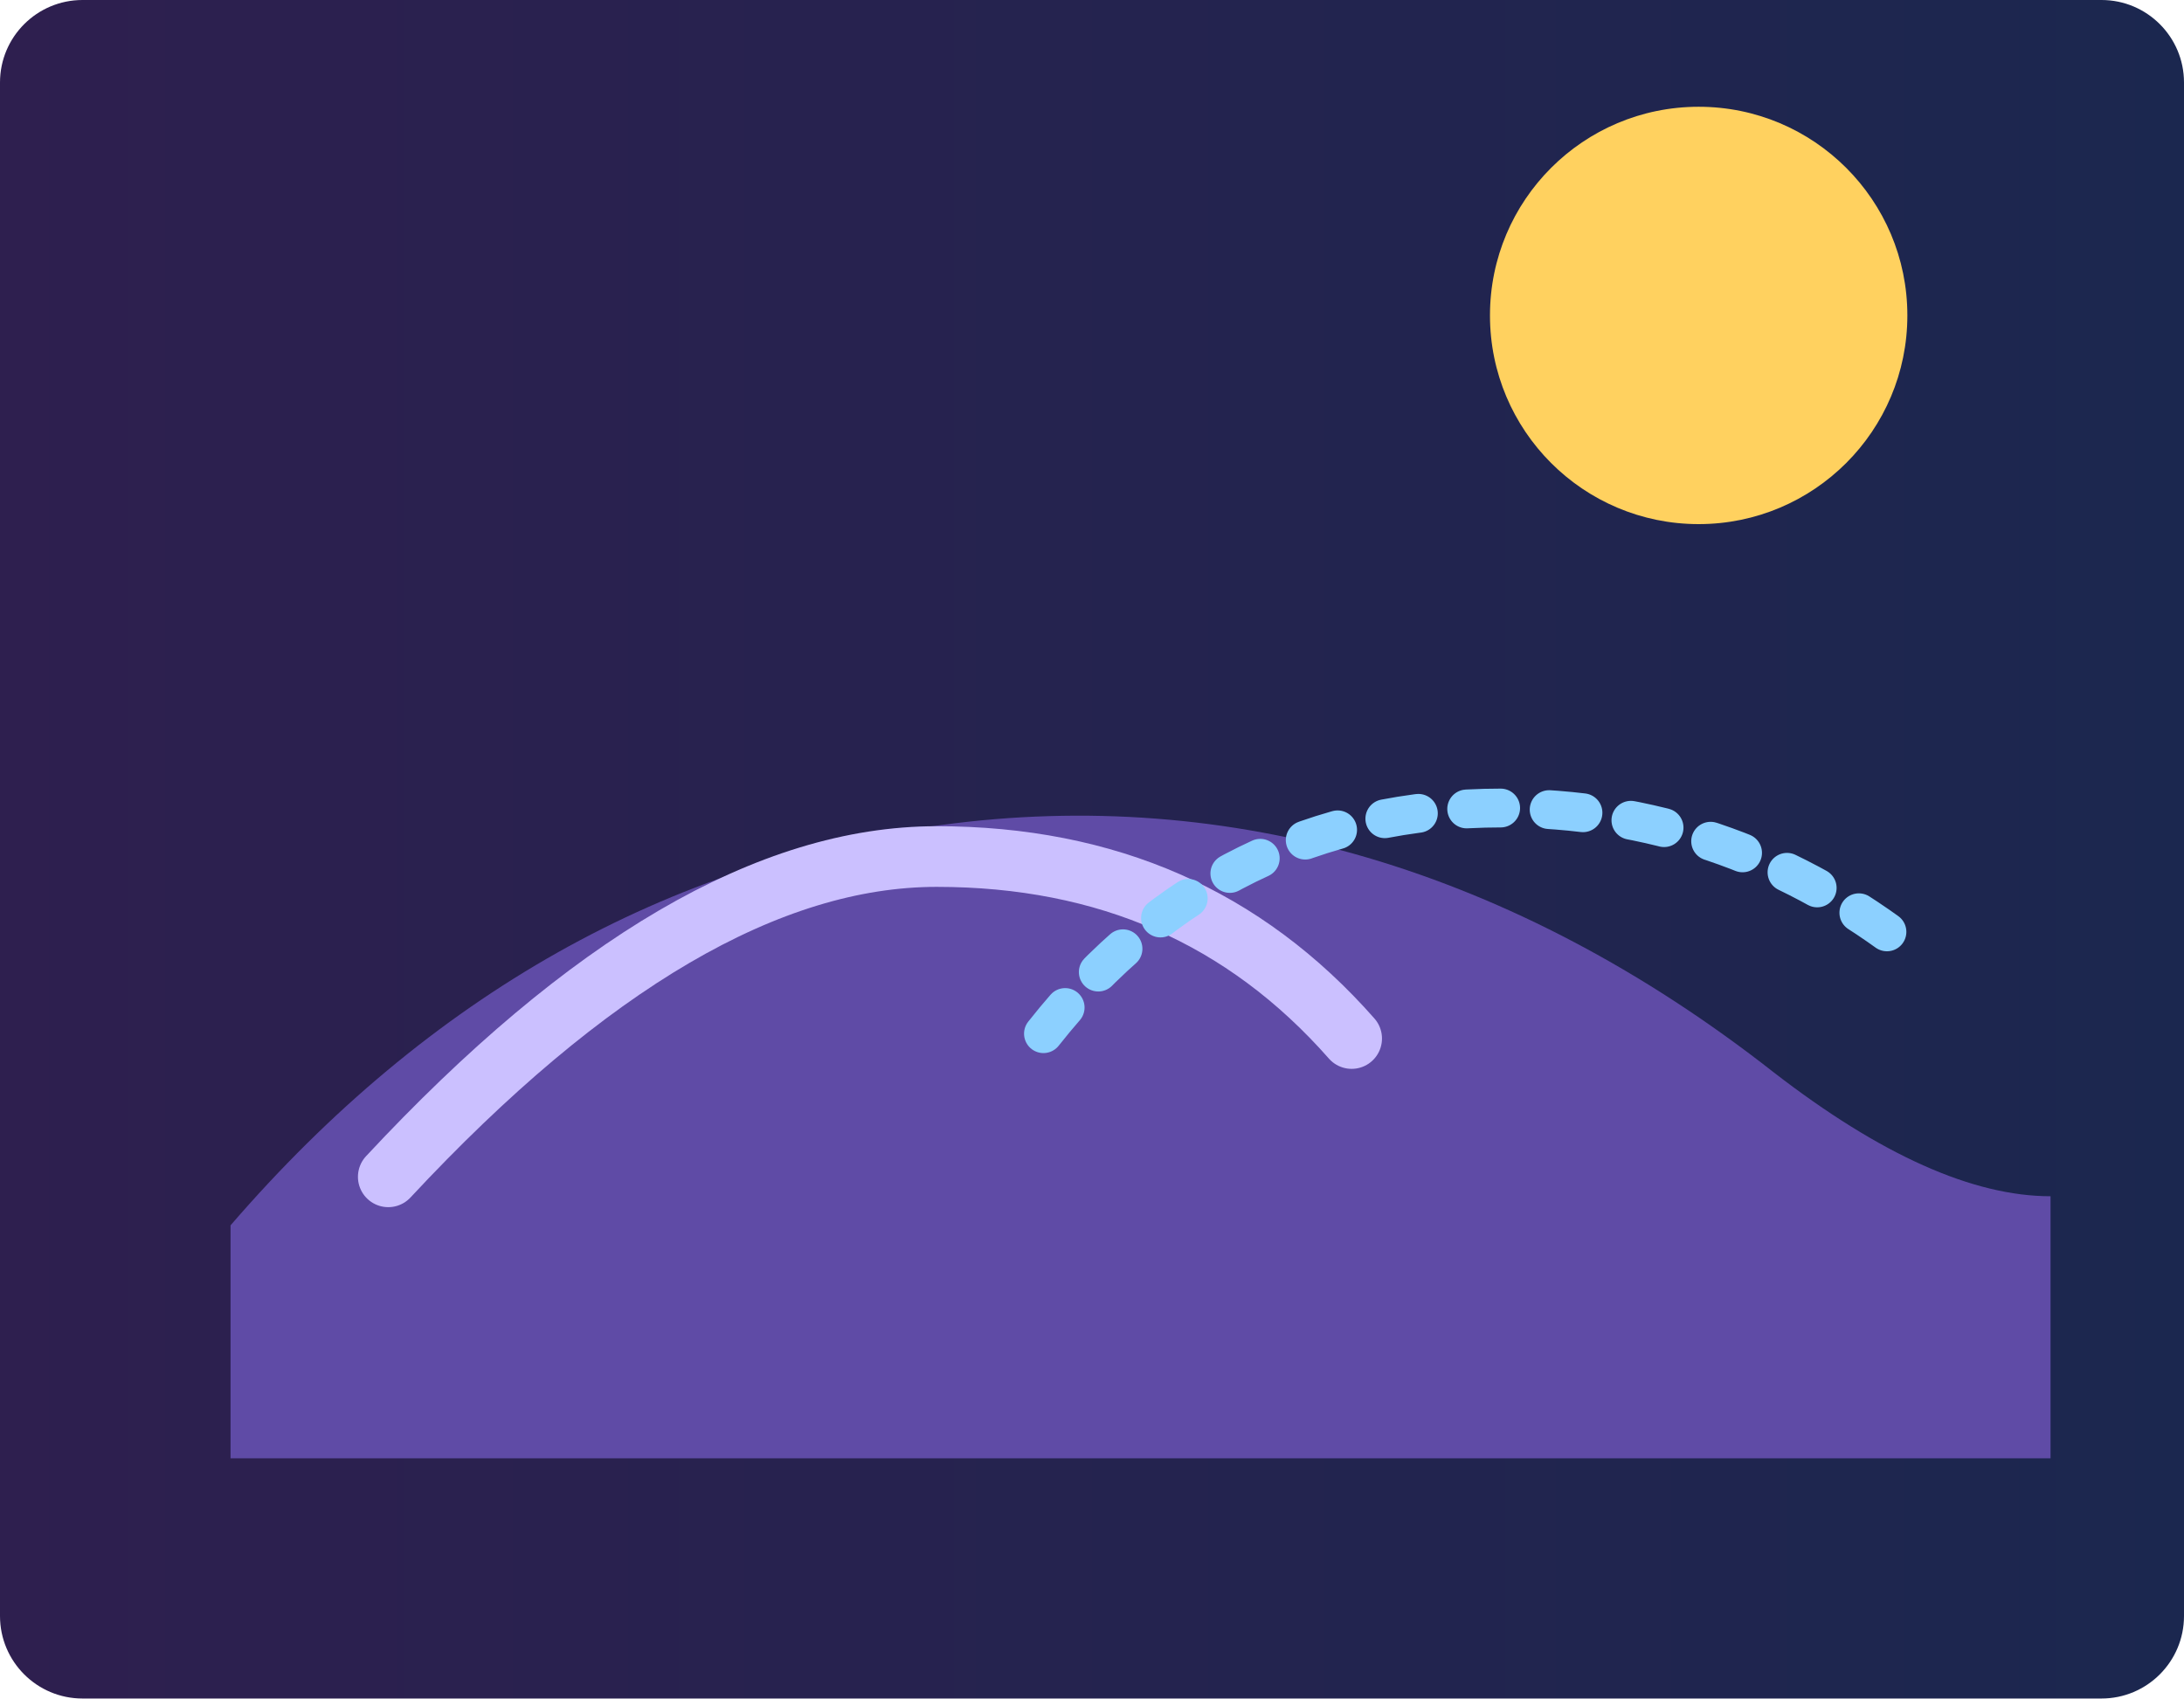
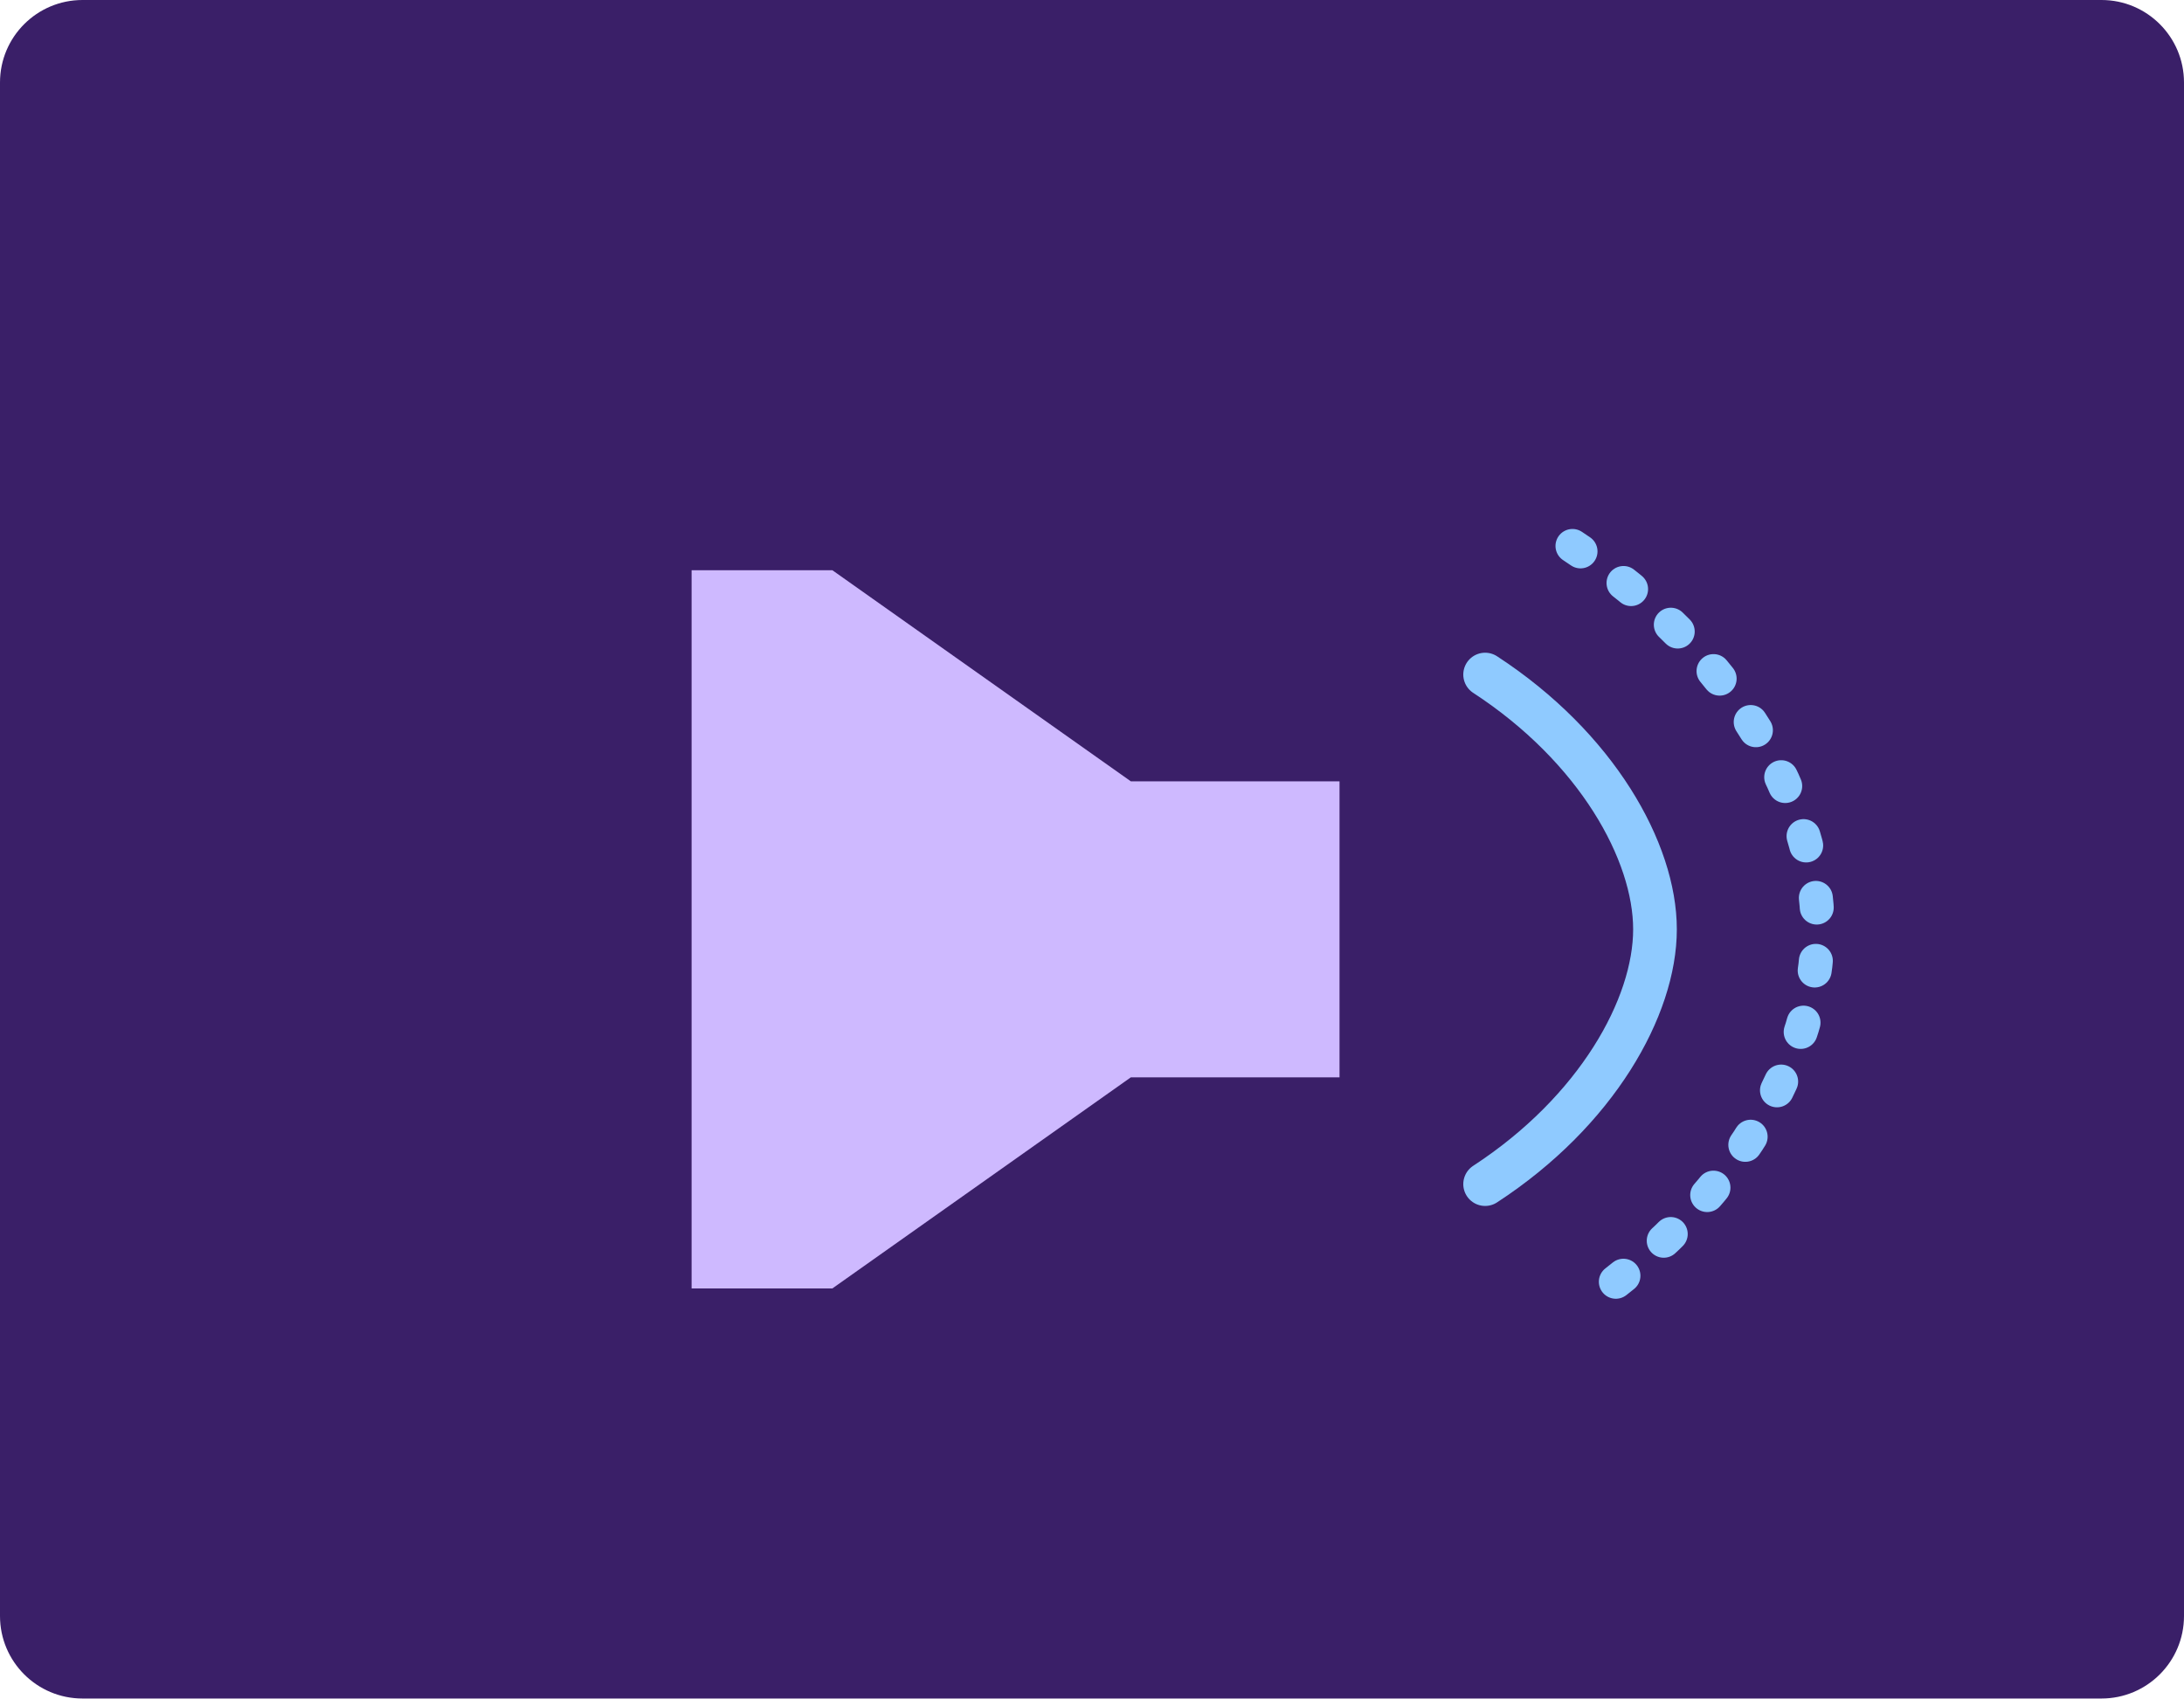
<svg xmlns="http://www.w3.org/2000/svg" viewBox="0 0 900 700">
-   <defs>
-     <linearGradient id="bg4" x1="0" x2="1">
-       <stop offset="0" stop-color="#2e1f4f" />
-       <stop offset="1" stop-color="#1b274f" />
-     </linearGradient>
-   </defs>
-   <rect width="900" height="700" rx="34" fill="url(#bg4)" />
-   <circle cx="700" cy="130" r="86" fill="#ffd15f" />
-   <path d="M95 505c82-95 180-150 293-165 118-16 236 18 343 102 44 34 82 51 114 51v108H95z" fill="#5f4ba6" />
-   <path d="M160 485c82-88 157-132 226-132 70 0 127 25 171 75" fill="none" stroke="#cbc0ff" stroke-width="25" stroke-linecap="round" />
-   <path d="M430 426c49-62 112-93 189-93 61 0 116 19 164 55" fill="none" stroke="#8cd0ff" stroke-width="16" stroke-linecap="round" stroke-dasharray="14 20" />
+   <rect width="900" height="700" rx="34" fill="#3a1f68" />
+   <path d="M285 235h58l123 87h86v122h-86l-123 87h-58z" fill="#ceb9ff" />
+   <path d="M612 278c46 30 70 73 70 105s-24 75-70 105" fill="none" stroke="#8fcaff" stroke-width="18" stroke-linecap="round" />
+   <path d="M648 225c67 44 101 106 101 158s-34 114-101 158" fill="none" stroke="#8fcaff" stroke-width="14" stroke-linecap="round" stroke-dasharray="4 22" />
</svg>
